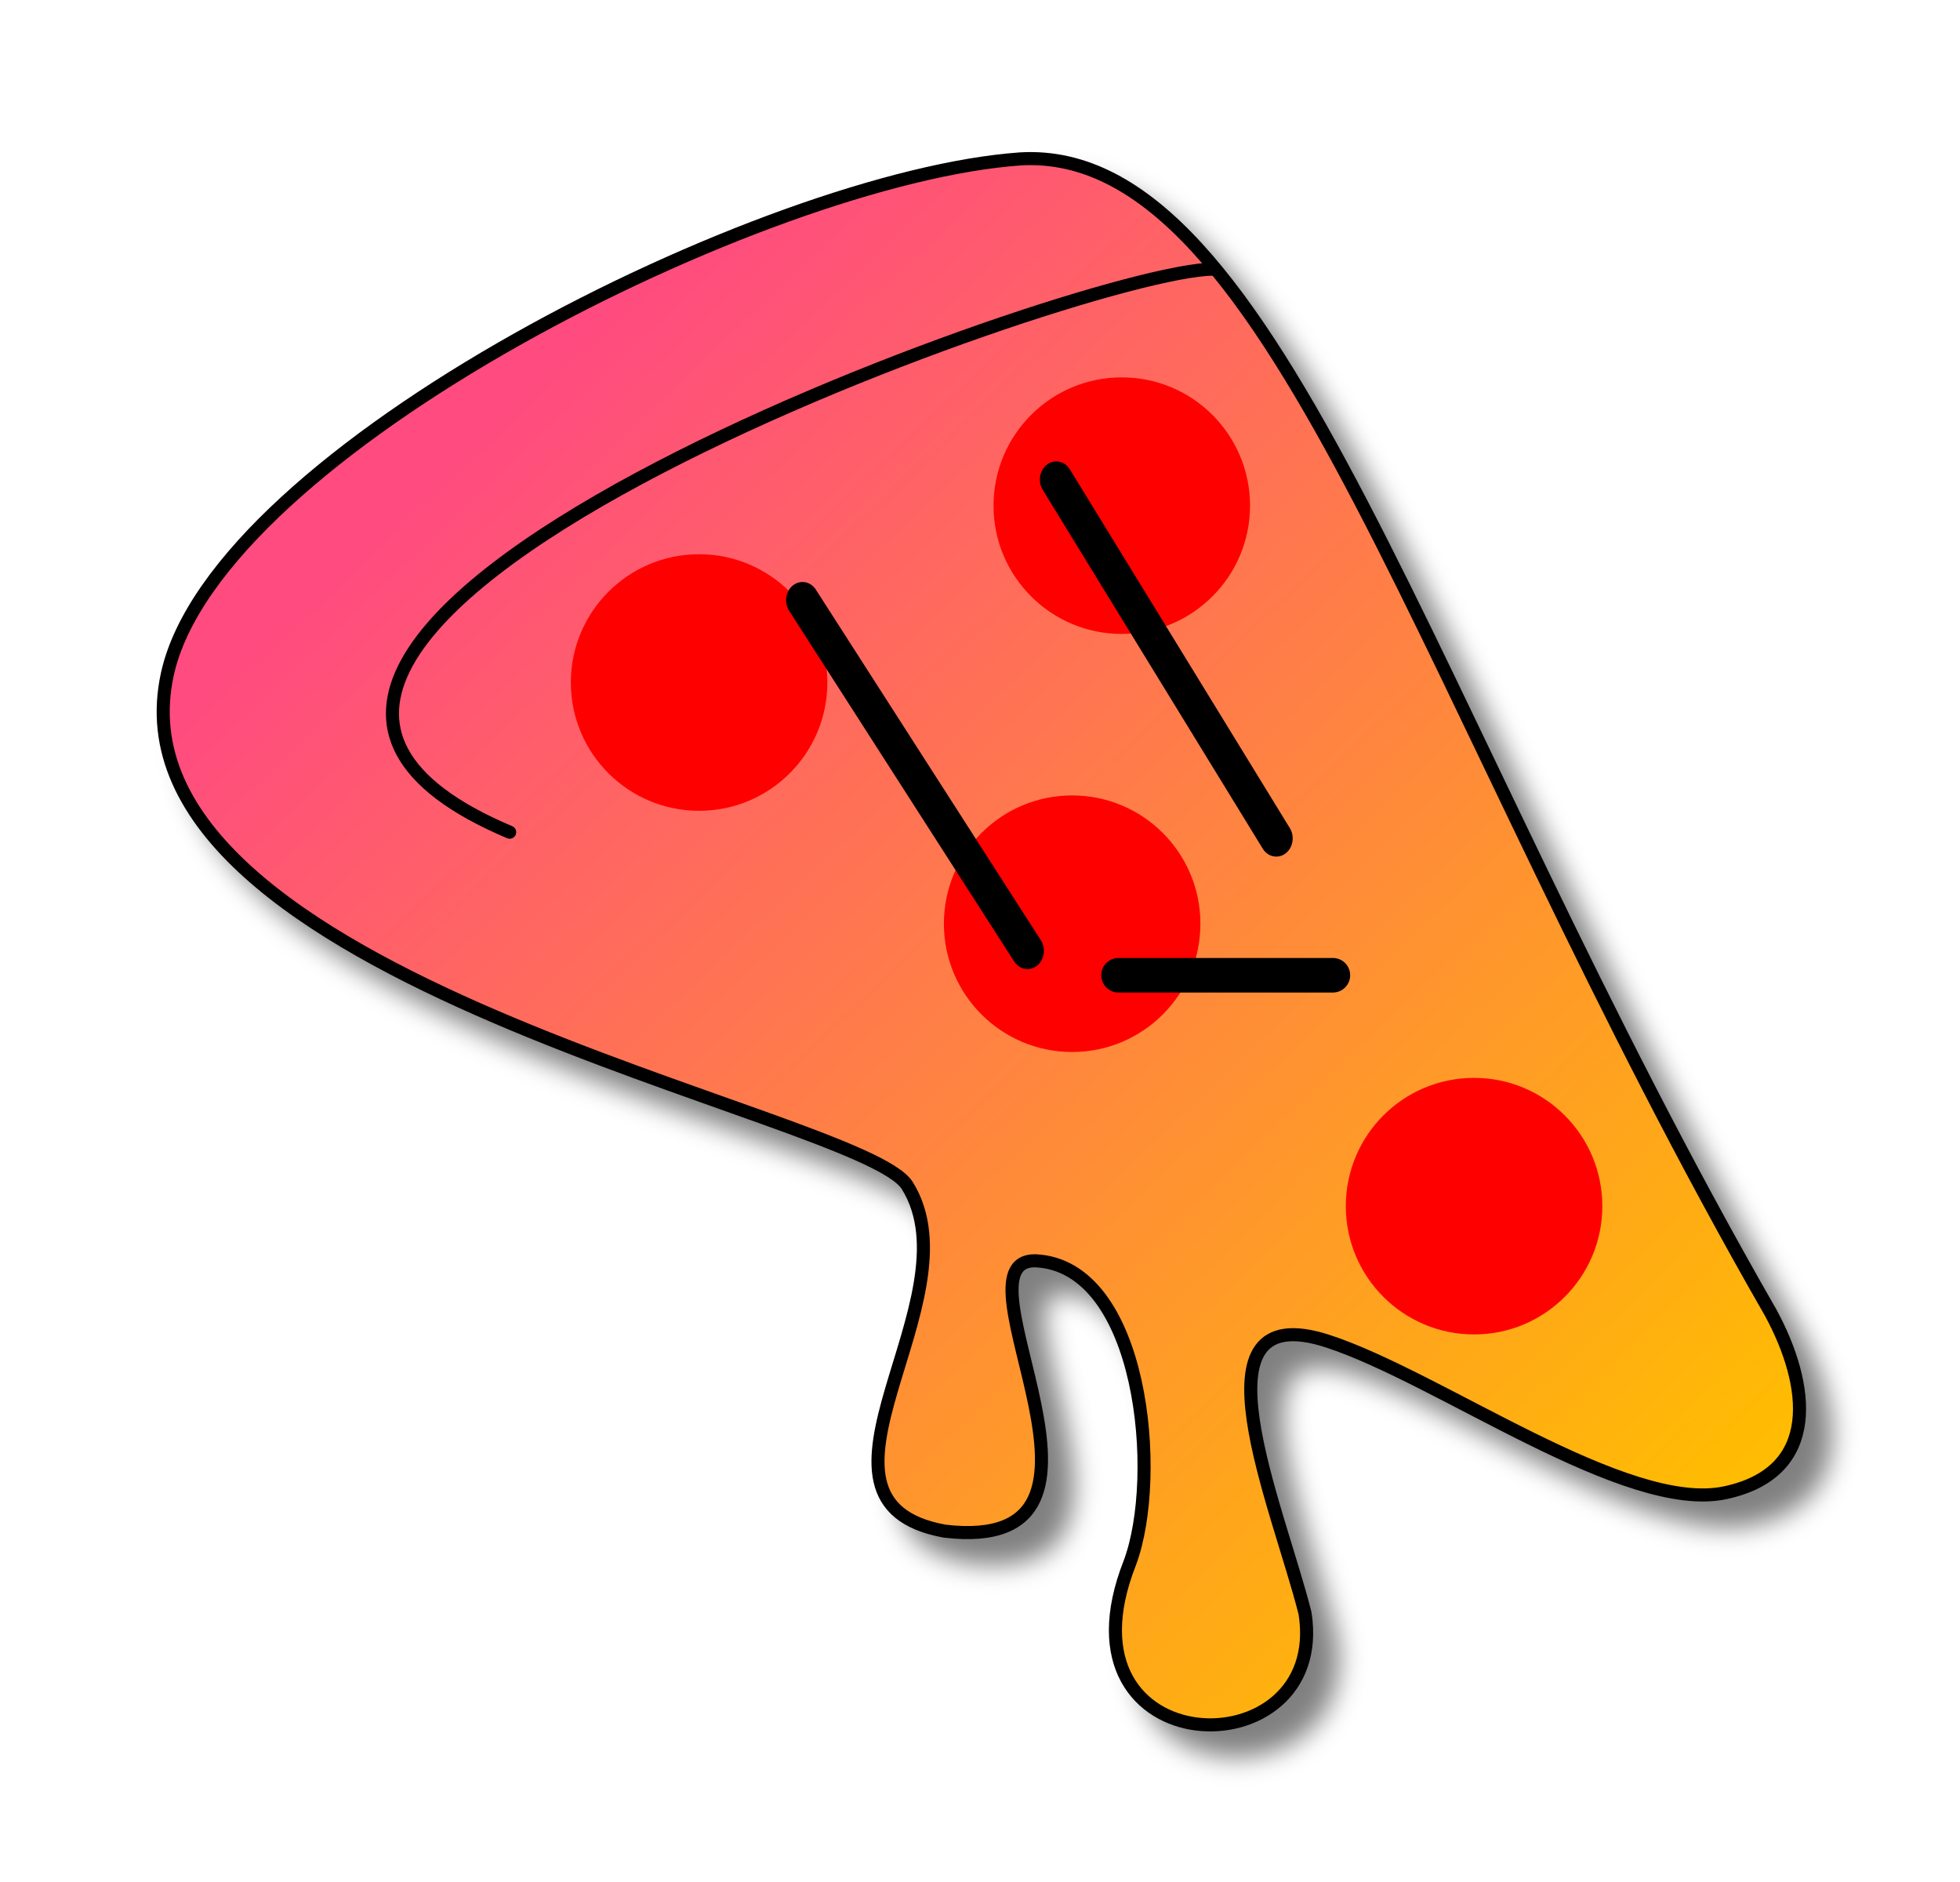
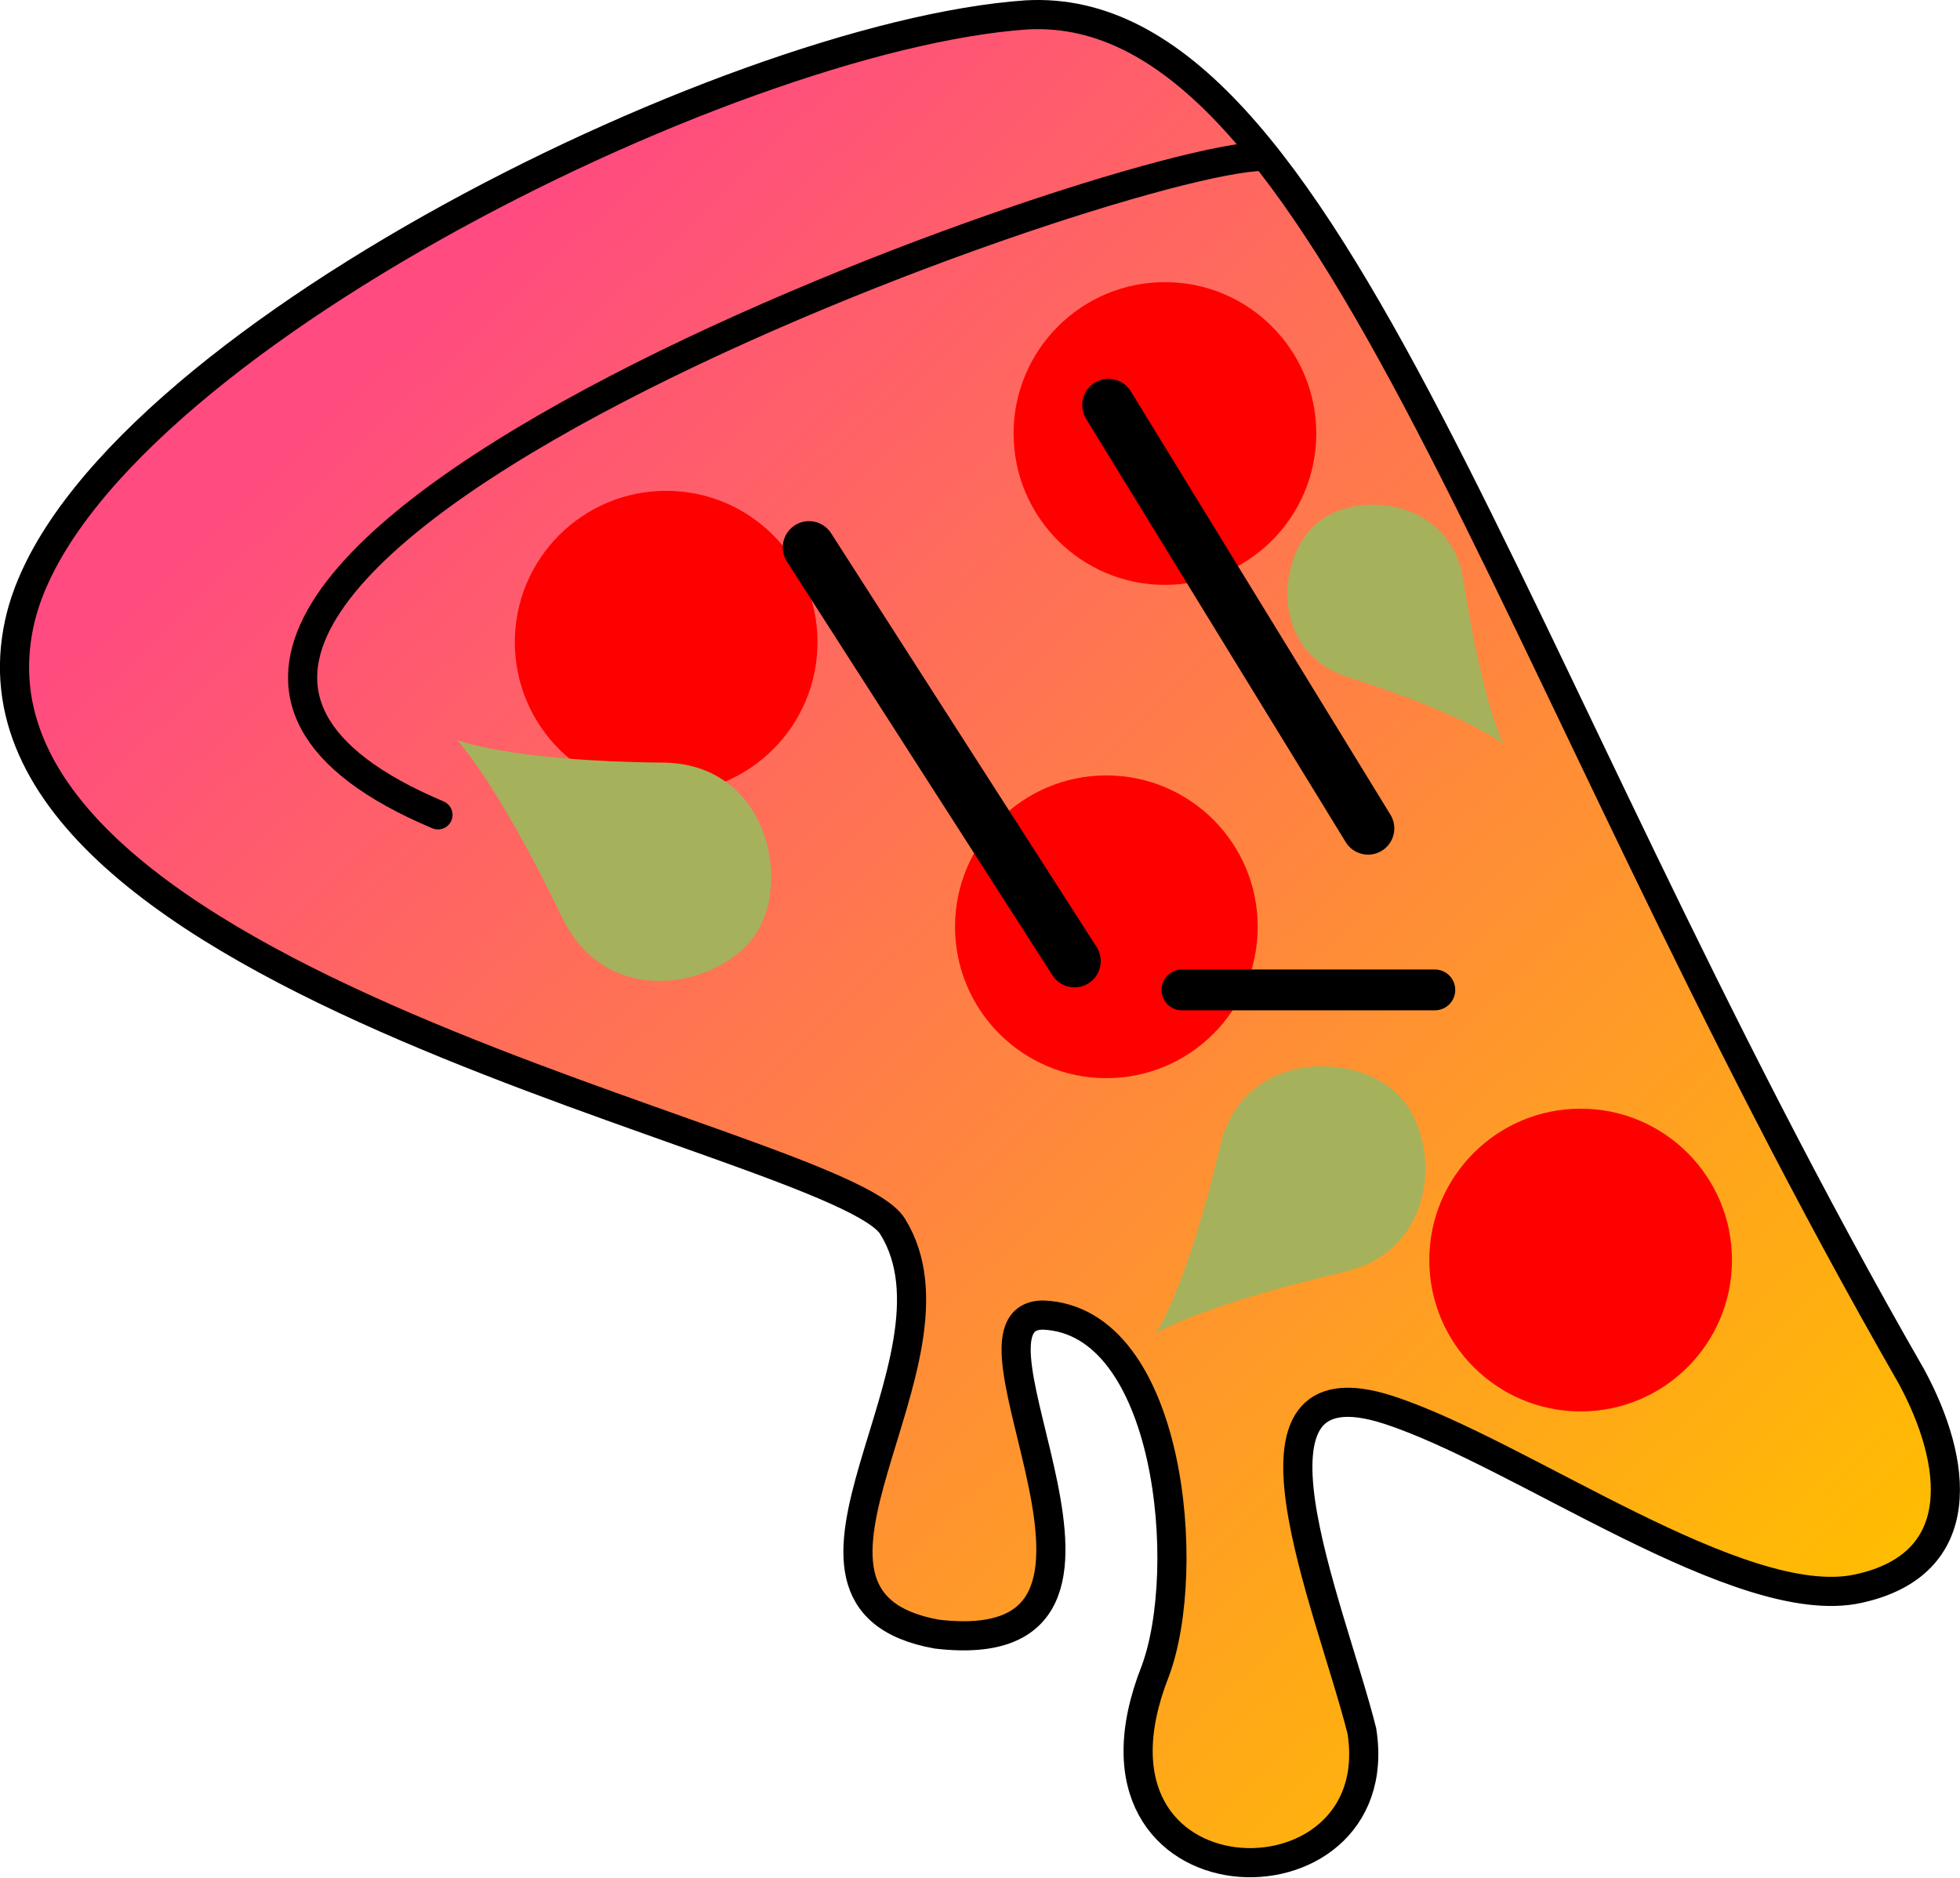
- <svg xmlns="http://www.w3.org/2000/svg" xmlns:xlink="http://www.w3.org/1999/xlink" version="1.1" id="svg64" width="150.009" height="143.985" viewBox="0 0 150.009 143.985">
+ <svg xmlns="http://www.w3.org/2000/svg" xmlns:xlink="http://www.w3.org/1999/xlink" version="1.1" id="svg64" width="33.635mm" height="32.21mm" viewBox="0 0 127.125 121.74">
  <defs id="defs68">
-     <linearGradient id="linearGradient1326">
+     <linearGradient id="linearGradient1326-3">
      <stop style="stop-color:#ffbe00;stop-opacity:1;" offset="0" id="stop1322" />
      <stop style="stop-color:#ff4b80;stop-opacity:1" offset="1" id="stop1324" />
    </linearGradient>
-     <linearGradient xlink:href="#linearGradient1326" id="linearGradient1328" x1="126.49" y1="104.182" x2="39.263" y2="12.493" gradientUnits="userSpaceOnUse" />
-     <filter width="2" x="-0.5" y="-0.5" height="2" style="color-interpolation-filters:sRGB" id="filter2953">
-       <feGaussianBlur stdDeviation="5" result="result6" id="feGaussianBlur2943" />
-       <feComposite result="result8" in="SourceGraphic" operator="atop" in2="result6" id="feComposite2945" />
-       <feComposite result="result9" operator="over" in2="SourceAlpha" in="result8" id="feComposite2947" />
-       <feColorMatrix values="1 0 0 0 0 0 1 0 0 0 0 0 1 0 0 0 0 0 1 0 " result="result10" id="feColorMatrix2949" />
-       <feBlend in="result10" mode="normal" in2="result6" id="feBlend2951" />
-     </filter>
-     <filter x="-0.5" width="2" y="-0.5" height="2" style="color-interpolation-filters:sRGB" id="filter2965">
-       <feGaussianBlur stdDeviation="5" result="result6" id="feGaussianBlur2955" />
-       <feComposite result="result8" in="SourceGraphic" operator="atop" in2="result6" id="feComposite2957" />
-       <feComposite result="result9" operator="over" in2="SourceAlpha" in="result8" id="feComposite2959" />
-       <feColorMatrix values="1 0 0 0 0 0 1 0 0 0 0 0 1 0 0 0 0 0 1 0 " result="result10" id="feColorMatrix2961" />
-       <feBlend in="result10" mode="normal" in2="result6" id="feBlend2963" />
-     </filter>
-     <filter id="filter9334" style="color-interpolation-filters:sRGB">
+     <filter id="filter9334" style="color-interpolation-filters:sRGB" x="-0.024" y="-0.026" width="1.065" height="1.068">
      <feFlood id="feFlood9324" result="flood" flood-color="rgb(0,0,0)" flood-opacity="0.498" />
      <feComposite id="feComposite9326" result="composite1" operator="in" in2="SourceGraphic" in="flood" />
      <feGaussianBlur id="feGaussianBlur9328" result="blur" stdDeviation="1" in="composite1" />
      <feOffset id="feOffset9330" result="offset" dy="2" dx="2" />
      <feComposite id="feComposite9332" result="composite2" operator="over" in2="offset" in="SourceGraphic" />
    </filter>
+     <filter id="filter9334-6" style="color-interpolation-filters:sRGB" x="-0.028" y="-0.025" width="1.072" height="1.066">
+       <feFlood id="feFlood9324-0" result="flood" flood-color="rgb(0,0,0)" flood-opacity="0.498" />
+       <feComposite id="feComposite9326-6" result="composite1" operator="in" in2="SourceGraphic" in="flood" />
+       <feGaussianBlur id="feGaussianBlur9328-2" result="blur" stdDeviation="1" in="composite1" />
+       <feOffset id="feOffset9330-6" result="offset" dy="2" dx="2" />
+       <feComposite id="feComposite9332-1" result="composite2" operator="over" in2="offset" in="SourceGraphic" />
+     </filter>
+     <filter style="color-interpolation-filters:sRGB" id="filter950" x="-0.311" y="-0.327" width="1.745" height="1.783">
+       <feFlood flood-opacity="0.498" flood-color="rgb(0,0,0)" result="flood" id="feFlood940" />
+       <feComposite in="flood" in2="SourceGraphic" operator="in" result="composite1" id="feComposite942" />
+       <feGaussianBlur in="composite1" stdDeviation="3" result="blur" id="feGaussianBlur944" />
+       <feOffset dx="3" dy="3" result="offset" id="feOffset946" />
+       <feComposite in="SourceGraphic" in2="offset" operator="over" result="composite2" id="feComposite948" />
+     </filter>
+     <filter id="filter9334-5" style="color-interpolation-filters:sRGB" x="-0.027" y="-0.024" width="1.07" height="1.065">
+       <feFlood id="feFlood9324-04" result="flood" flood-color="rgb(0,0,0)" flood-opacity="0.498" />
+       <feComposite id="feComposite9326-8" result="composite1" operator="in" in2="SourceGraphic" in="flood" />
+       <feGaussianBlur id="feGaussianBlur9328-7" result="blur" stdDeviation="1" in="composite1" />
+       <feOffset id="feOffset9330-17" result="offset" dy="2" dx="2" />
+       <feComposite id="feComposite9332-2" result="composite2" operator="over" in2="offset" in="SourceGraphic" />
+     </filter>
+     <filter style="color-interpolation-filters:sRGB" id="filter950-2" height="1.966" width="1.748" y="-0.403" x="-0.312">
+       <feFlood flood-opacity="0.498" flood-color="rgb(0,0,0)" result="flood" id="feFlood940-6" />
+       <feComposite in="flood" in2="SourceGraphic" operator="in" result="composite1" id="feComposite942-1" />
+       <feGaussianBlur in="composite1" stdDeviation="3" result="blur" id="feGaussianBlur944-0" />
+       <feOffset dx="3" dy="3" result="offset" id="feOffset946-6" />
+       <feComposite in="SourceGraphic" in2="offset" operator="over" result="composite2" id="feComposite948-1" />
+     </filter>
+     <filter id="filter9334-1" style="color-interpolation-filters:sRGB" x="-0.024" width="1.065" y="-0.026" height="1.068">
+       <feFlood id="feFlood9324-5" result="flood" flood-color="rgb(0,0,0)" flood-opacity="0.498" />
+       <feComposite id="feComposite9326-9" result="composite1" operator="in" in2="SourceGraphic" in="flood" />
+       <feGaussianBlur id="feGaussianBlur9328-8" result="blur" stdDeviation="1" in="composite1" />
+       <feOffset id="feOffset9330-4" result="offset" dy="2" dx="2" />
+       <feComposite id="feComposite9332-8" result="composite2" operator="over" in2="offset" in="SourceGraphic" />
+     </filter>
+     <filter id="filter9334-3" style="color-interpolation-filters:sRGB" x="-0.024" y="-0.026" width="1.065" height="1.068">
+       <feFlood id="feFlood9324-1" result="flood" flood-color="rgb(0,0,0)" flood-opacity="0.498" />
+       <feComposite id="feComposite9326-89" result="composite1" operator="in" in2="SourceGraphic" in="flood" />
+       <feGaussianBlur id="feGaussianBlur9328-64" result="blur" stdDeviation="1" in="composite1" />
+       <feOffset id="feOffset9330-3" result="offset" dy="2" dx="2" />
+       <feComposite id="feComposite9332-3" result="composite2" operator="over" in2="offset" in="SourceGraphic" />
+     </filter>
+     <linearGradient xlink:href="#linearGradient1326-3" id="linearGradient1606" x1="156.057" y1="126.622" x2="69.375" y2="35.396" gradientUnits="userSpaceOnUse" gradientTransform="translate(-14.27913,-3.925113)" />
  </defs>
-   <g transform="translate(9.336322,8.687514)" id="layer1" style="display:inline;opacity:1">
-     <path id="path49" d="M 68.777,3.47 C 49.255,4.832 7.206,25.822 3.47,42.907 -1.627,66.224 56.608,76.428 60.101,82.028 c 5.451,8.739 -9.643,24.193 2.876,26.448 15.865,1.858 0.222,-20.708 6.904,-20.691 8.265,0.337 9.73,16.516 7.256,23.11 -6.129,15.569 15.324,16.047 13.408,3.865 -2.064,-8.216 -9.099,-24.346 1.735,-20.823 8.556,2.782 22.833,13.239 30.445,11.594 7.35,-1.588 6.439,-8.271 3.467,-13.759 C 99.527,45.363 88.406,2.347 68.777,3.47 Z" style="fill:url(#linearGradient1328);fill-opacity:1;stroke:#000000;stroke-width:1px;stroke-linecap:round;stroke-linejoin:miter;stroke-opacity:1;filter:url(#filter9334)" />
-     <path id="path110" d="m 83.499,11.909 c -10.164,0.056 -88.984,28.246 -53.828,43.082" style="fill:none;fill-opacity:1;stroke:#000000;stroke-width:1px;stroke-linecap:round;stroke-linejoin:miter;stroke-opacity:1" />
+   <g transform="translate(-17.81072,-21.15114)" id="layer1" style="display:inline;opacity:1">
+     <g id="layer5" style="display:inline">
+       <path id="path110" style="fill:url(#linearGradient1606);fill-opacity:1;stroke:#000000;stroke-width:1.89;stroke-linecap:round;stroke-linejoin:miter;stroke-miterlimit:4;stroke-dasharray:none;stroke-opacity:1" d="M 99.807,31.285 C 89.802,31.34 11.61,59.39 46.217,73.994 M 84.374,22.117 C 64.852,23.479 22.802,44.469 19.067,61.554 13.969,84.871 72.205,95.074 75.698,100.675 c 5.451,8.739 -9.643,24.193 2.876,26.448 15.865,1.858 0.222,-20.708 6.904,-20.691 8.265,0.337 9.73,16.516 7.256,23.11 -6.129,15.569 15.324,16.047 13.408,3.865 -2.064,-8.216 -9.099,-24.346 1.735,-20.823 8.556,2.782 22.833,13.239 30.445,11.594 7.35,-1.588 6.439,-8.271 3.467,-13.759 C 115.123,64.01 104.003,20.994 84.374,22.117 Z" />
+     </g>
  </g>
-   <g transform="translate(9.336322,8.687514)" id="layer4">
-     <circle style="opacity:1;fill:#ff0000;fill-opacity:1;stroke:none;stroke-width:1.5;stroke-miterlimit:4;stroke-dasharray:none;stroke-opacity:1" id="path4937" cx="76.519" cy="30.005" r="9.816" />
-     <circle id="path4937-9" style="opacity:1;fill:#ff0000;fill-opacity:1;stroke:none;stroke-width:1.5;stroke-miterlimit:4;stroke-dasharray:none;stroke-opacity:1" cy="43.538" cx="44.169" r="9.816" />
-     <circle r="9.816" cy="61.994" cx="72.721" id="path4937-1" style="opacity:1;fill:#ff0000;fill-opacity:1;stroke:none;stroke-width:1.5;stroke-miterlimit:4;stroke-dasharray:none;stroke-opacity:1" />
-     <circle id="path4937-2" style="opacity:1;fill:#ff0000;fill-opacity:1;stroke:none;stroke-width:1.5;stroke-miterlimit:4;stroke-dasharray:none;stroke-opacity:1" r="9.816" cy="83.606" cx="103.482" />
+   <g transform="translate(-17.81072,-21.15114)" id="layer4" style="display:inline">
+     <g id="layer8" style="display:inline">
+       <g id="g894" transform="translate(-26.97091,-17.51856)">
+         <circle style="opacity:1;fill:#ff0000;fill-opacity:1;stroke:none;stroke-width:1.5;stroke-miterlimit:4;stroke-dasharray:none;stroke-opacity:1" id="path4937" cx="120.339" cy="66.782" r="9.816" />
+         <circle id="path4937-9" style="opacity:1;fill:#ff0000;fill-opacity:1;stroke:none;stroke-width:1.5;stroke-miterlimit:4;stroke-dasharray:none;stroke-opacity:1" cy="80.315" cx="87.989" r="9.816" />
+         <circle r="9.816" cy="98.771" cx="116.541" id="path4937-1" style="opacity:1;fill:#ff0000;fill-opacity:1;stroke:none;stroke-width:1.5;stroke-miterlimit:4;stroke-dasharray:none;stroke-opacity:1" />
+         <circle id="path4937-2" style="opacity:1;fill:#ff0000;fill-opacity:1;stroke:none;stroke-width:1.5;stroke-miterlimit:4;stroke-dasharray:none;stroke-opacity:1" r="9.816" cy="120.382" cx="147.302" />
+       </g>
+       <path id="path1545" style="opacity:1;fill:#a5b25b;fill-opacity:1;fill-rule:nonzero;stroke:none;stroke-width:1.934;stroke-linecap:round;stroke-miterlimit:4;stroke-dasharray:none;stroke-opacity:1" d="m 60.831,70.606 c 6.658,0.065 8.313,7.525 6.038,11.053 -2.275,3.528 -9.662,5.055 -12.559,-0.94 -4.356,-9.013 -6.871,-11.59 -6.871,-11.59 0,0 3.325,1.38 13.392,1.478 z" />
+       <path id="path1552" style="opacity:1;fill:#a5b25b;fill-opacity:1;fill-rule:nonzero;stroke:none;stroke-width:1.567;stroke-linecap:round;stroke-miterlimit:4;stroke-dasharray:none;stroke-opacity:1" d="m 105.281,65.079 c -5.145,-1.623 -4.666,-7.795 -2.069,-9.992 2.597,-2.197 8.682,-1.636 9.512,3.695 1.247,8.014 2.588,10.606 2.588,10.606 0,0 -2.251,-1.855 -10.031,-4.308 z" />
+       <path id="path1554" style="opacity:1;fill:#a5b25b;fill-opacity:1;fill-rule:nonzero;stroke:none;stroke-width:1.845;stroke-linecap:round;stroke-miterlimit:4;stroke-dasharray:none;stroke-opacity:1" d="m 96.955,95.453 c 1.452,-6.181 8.739,-6.161 11.545,-3.306 2.807,2.854 2.682,10.046 -3.501,11.488 -9.296,2.168 -12.22,3.969 -12.22,3.969 0,0 1.979,-2.805 4.175,-12.151 z" />
+     </g>
  </g>
-   <g style="display:inline" transform="translate(9.336322,8.687514)" id="layer3">
-     <path style="fill:none;stroke:#000000;stroke-width:2.835;stroke-linecap:round;stroke-linejoin:miter;stroke-miterlimit:4;stroke-dasharray:none;stroke-opacity:1;" d="m 67.358,24.056 19.008,27.921" transform="matrix(0.8858364,0,0,0.9832562,11.83835,4.358112)" id="path2772" />
-     <path style="fill:none;stroke:#000000;stroke-width:2.835;stroke-linecap:round;stroke-linejoin:miter;stroke-miterlimit:4;stroke-dasharray:none;stroke-opacity:1;" d="M 45.431,33.442 64.872,60.73" id="path2770" transform="matrix(0.8858364,0,0,0.9832562,11.83835,4.358112)" />
-     <path style="fill:none;stroke:#000000;stroke-width:2.646;stroke-linecap:round;stroke-linejoin:miter;stroke-miterlimit:4;stroke-dasharray:none;stroke-opacity:1" d="M 92.676,65.938 H 76.27" id="path2905" />
+   <g style="display:inline" transform="translate(-17.81072,-21.15114)" id="layer3">
+     <g id="layer9" style="display:inline">
+       <path style="display:inline;fill:none;stroke:#000000;stroke-width:3.402;stroke-linecap:round;stroke-linejoin:miter;stroke-miterlimit:4;stroke-dasharray:none;stroke-opacity:1" d="M 89.705,47.42 106.544,74.873" id="path2772" />
+       <path style="display:inline;fill:none;stroke:#000000;stroke-width:3.402;stroke-linecap:round;stroke-linejoin:miter;stroke-miterlimit:4;stroke-dasharray:none;stroke-opacity:1" d="M 70.282,56.648 87.503,83.479" id="path2770" />
+       <path style="display:inline;fill:none;stroke:#000000;stroke-width:2.646;stroke-linecap:round;stroke-linejoin:miter;stroke-miterlimit:4;stroke-dasharray:none;stroke-opacity:1" d="M 110.875,85.346 H 94.469" id="path2905" />
+     </g>
  </g>
</svg>
